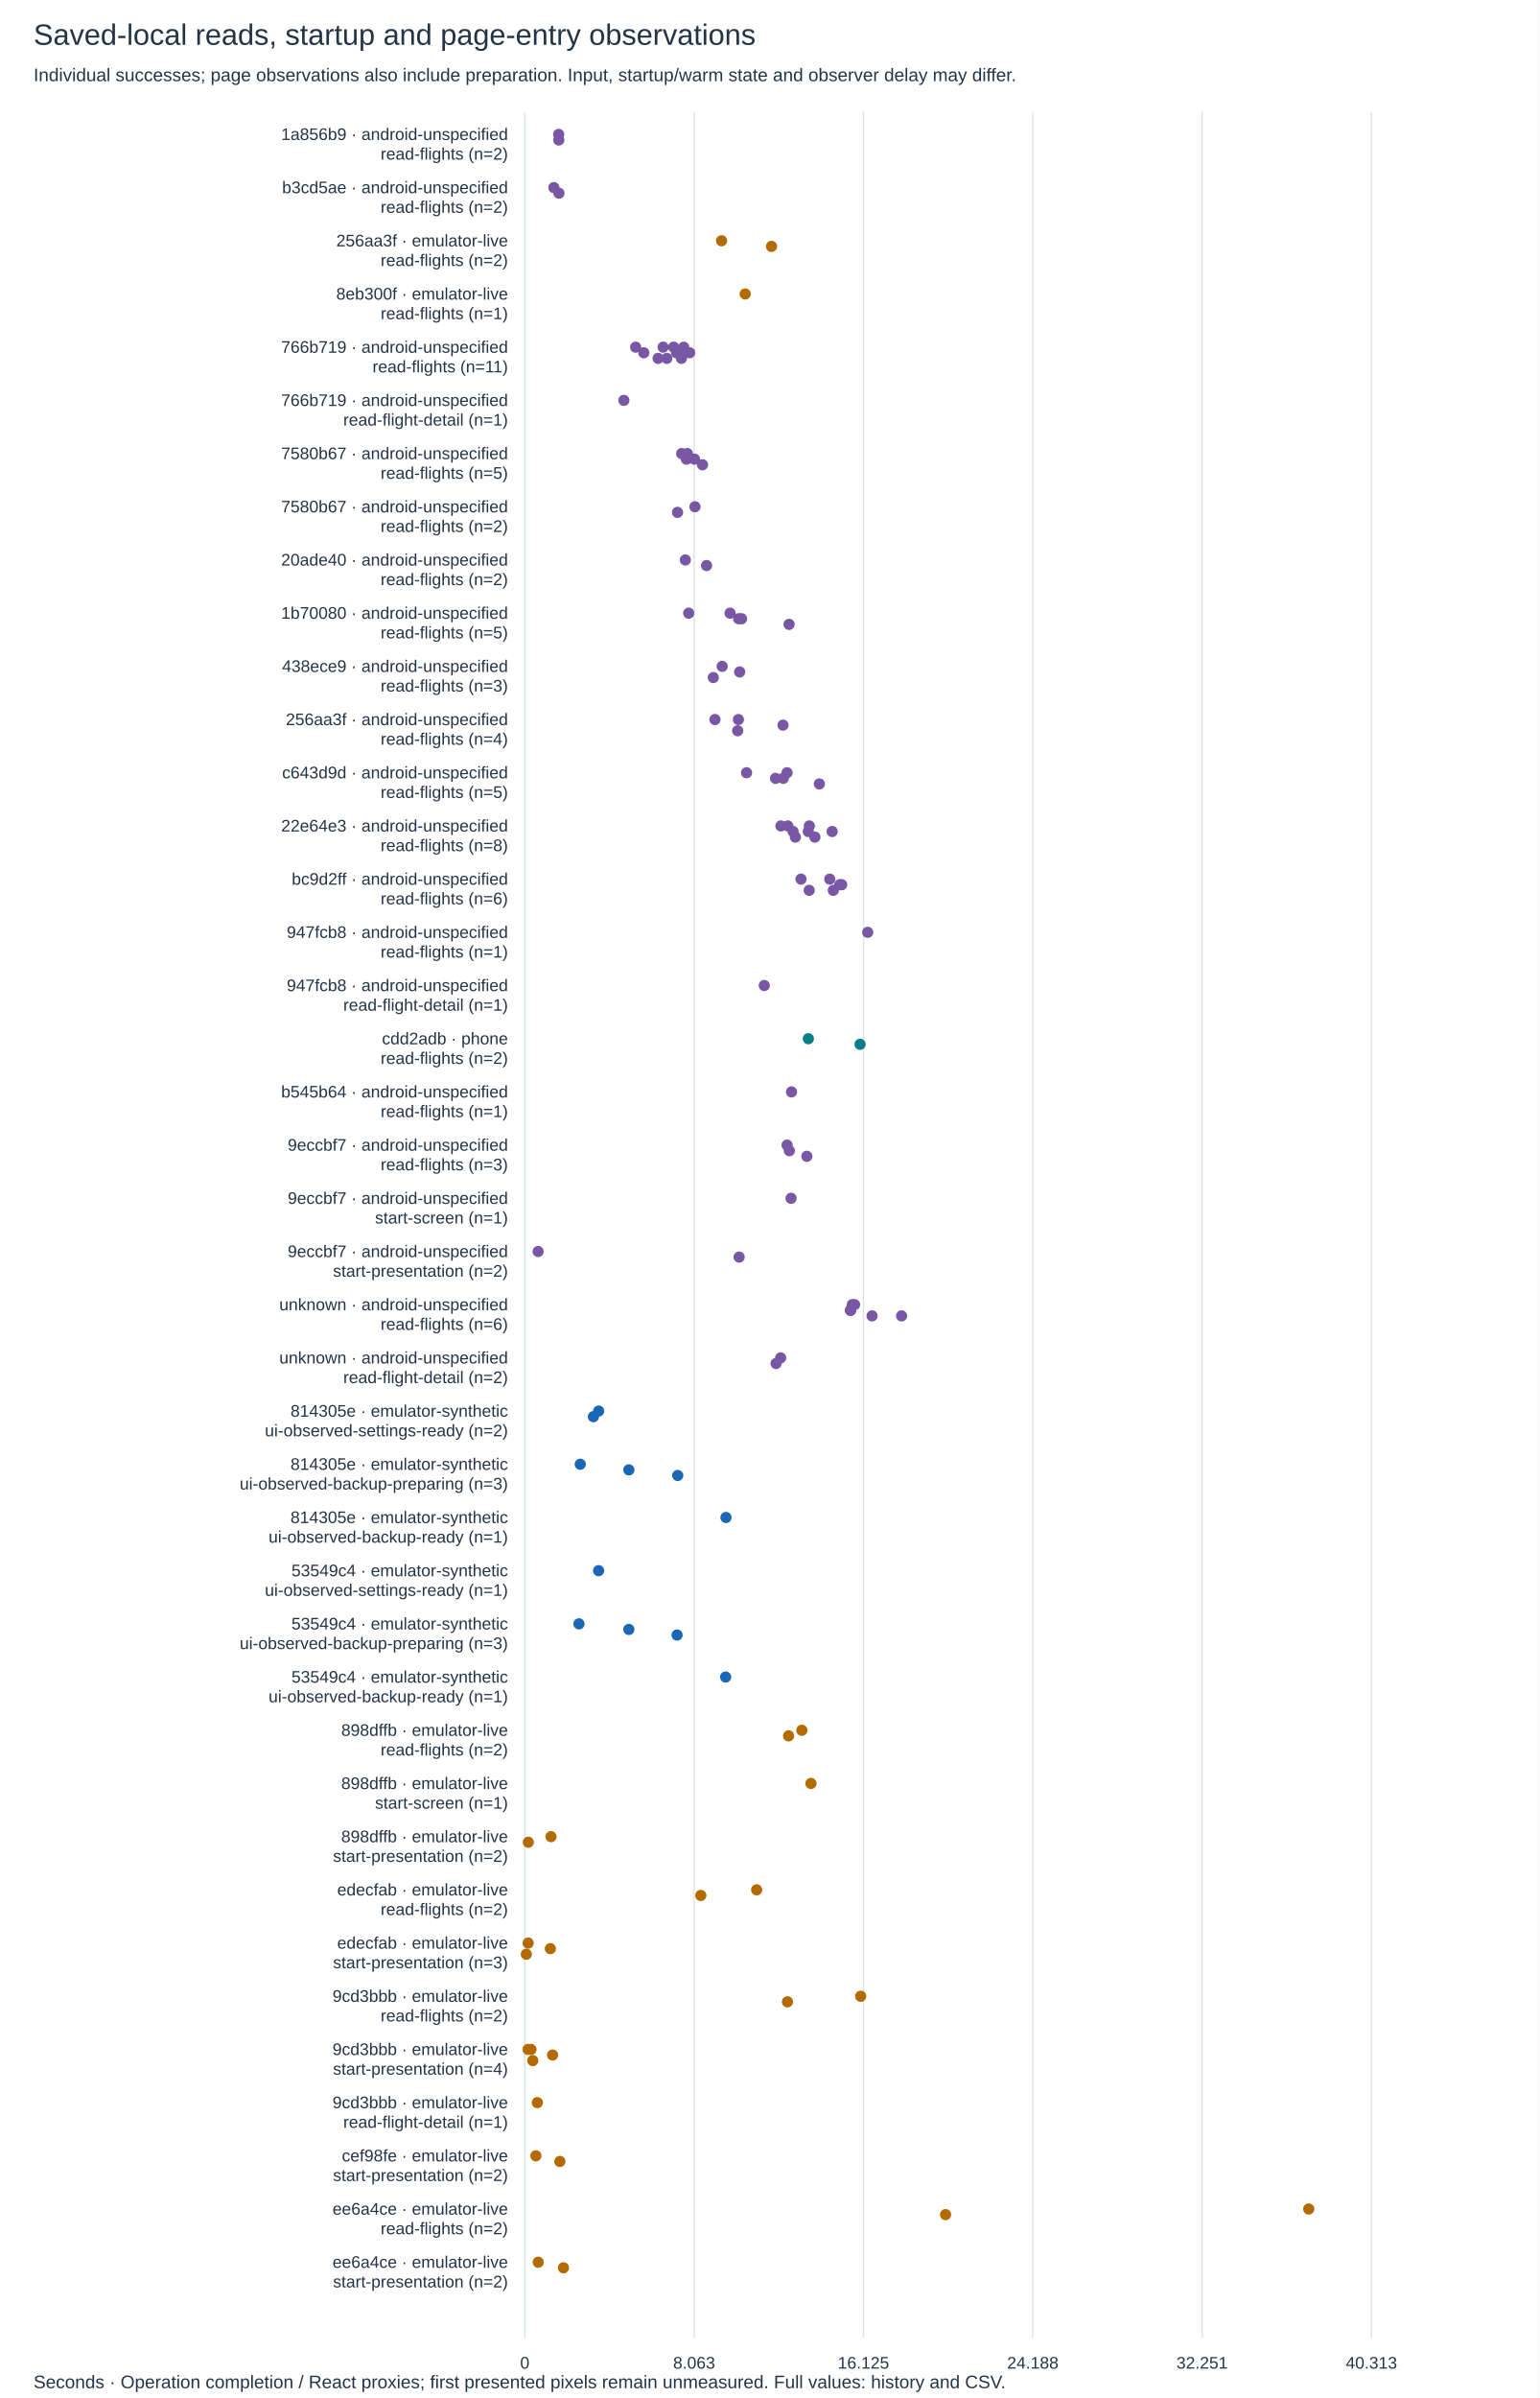
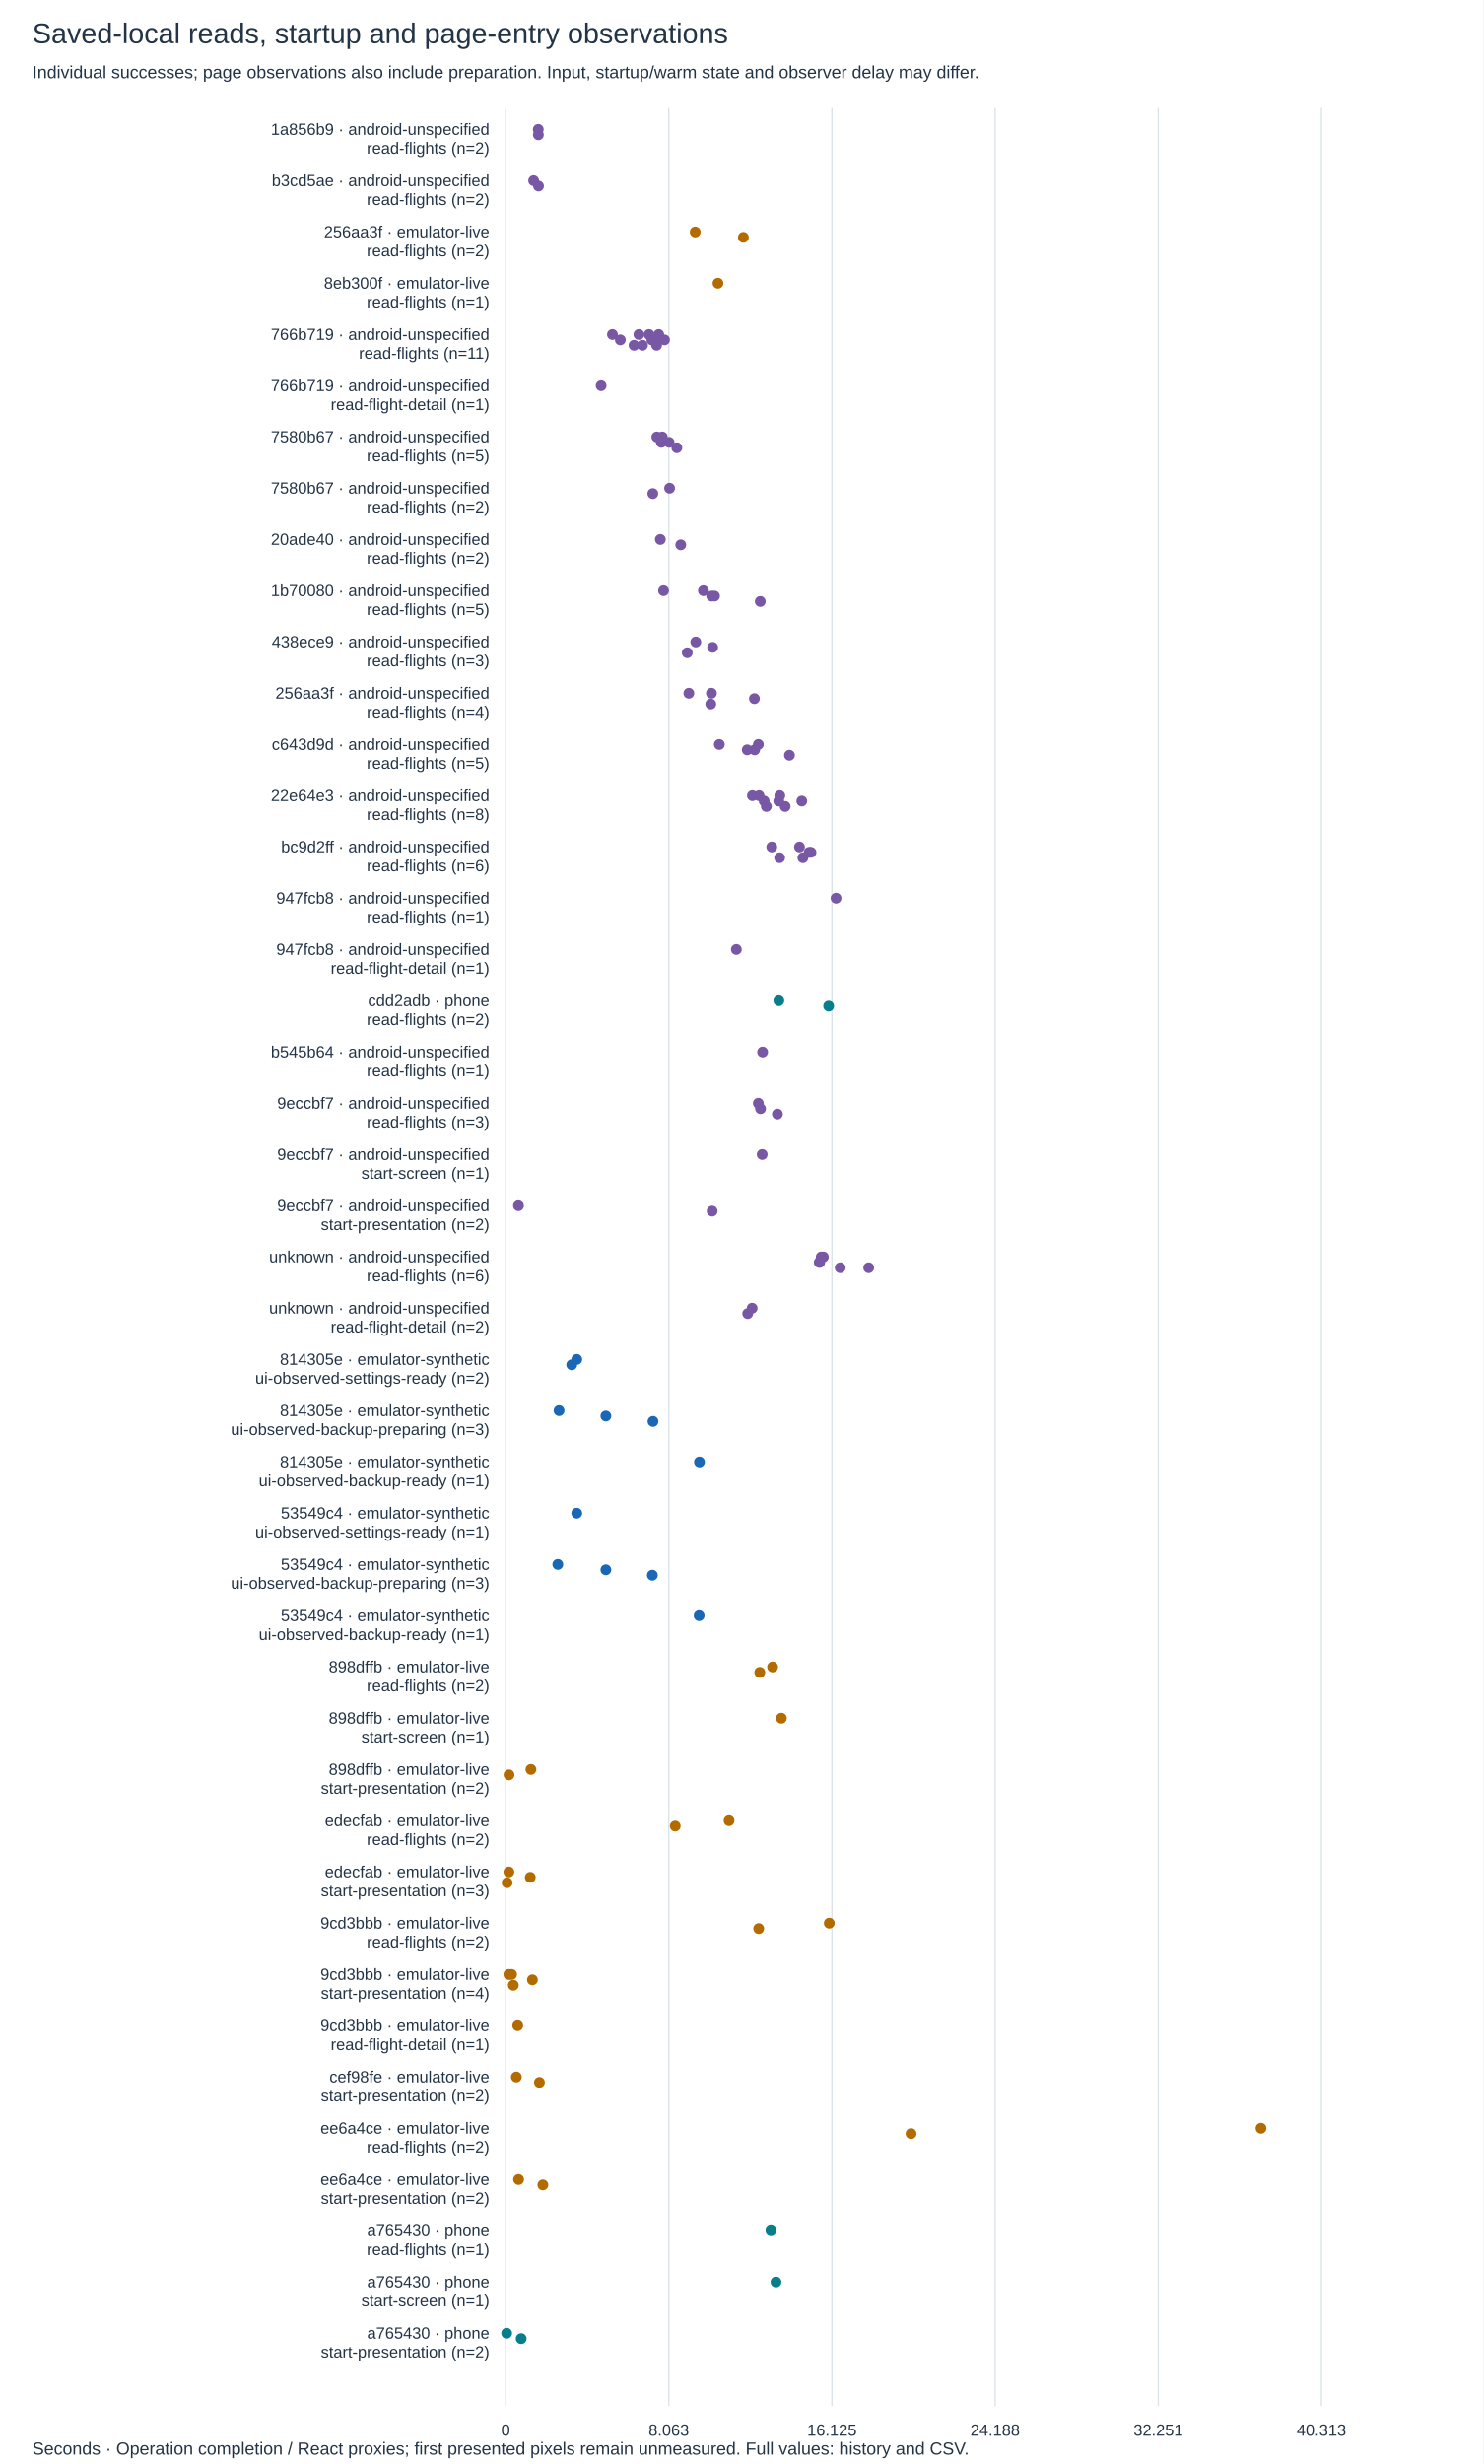
- <svg xmlns="http://www.w3.org/2000/svg" width="1100" height="1713" viewBox="0 0 1100 1713" role="img" aria-labelledby="title desc">
+ <svg xmlns="http://www.w3.org/2000/svg" width="1100" height="1827" viewBox="0 0 1100 1827" role="img" aria-labelledby="title desc">
  <rect width="100%" height="100%" fill="#ffffff" />
  <g font-family="Arial, sans-serif">
    <text x="24.00" y="32.00" font-size="21" fill="#243447" text-anchor="start">Saved-local reads, startup and page-entry observations</text>
    <text x="24.00" y="58.00" font-size="13" fill="#243447" text-anchor="start">Individual successes; page observations also include preparation. Input, startup/warm state and observer delay may differ.</text>
-     <path d="M375.0 80V1670" stroke="#dce3e8" />
-     <text x="375.00" y="1692.00" font-size="12" fill="#243447" text-anchor="middle">0</text>
-     <path d="M496.0 80V1670" stroke="#dce3e8" />
-     <text x="496.00" y="1692.00" font-size="12" fill="#243447" text-anchor="middle">8.063</text>
-     <path d="M617.0 80V1670" stroke="#dce3e8" />
-     <text x="617.00" y="1692.00" font-size="12" fill="#243447" text-anchor="middle">16.125</text>
-     <path d="M738.0 80V1670" stroke="#dce3e8" />
-     <text x="738.00" y="1692.00" font-size="12" fill="#243447" text-anchor="middle">24.188</text>
-     <path d="M859.0 80V1670" stroke="#dce3e8" />
-     <text x="859.00" y="1692.00" font-size="12" fill="#243447" text-anchor="middle">32.251</text>
-     <path d="M980.0 80V1670" stroke="#dce3e8" />
-     <text x="980.00" y="1692.00" font-size="12" fill="#243447" text-anchor="middle">40.313</text>
+     <path d="M375.0 80V1784" stroke="#dce3e8" />
+     <text x="375.00" y="1806.00" font-size="12" fill="#243447" text-anchor="middle">0</text>
+     <path d="M496.0 80V1784" stroke="#dce3e8" />
+     <text x="496.00" y="1806.00" font-size="12" fill="#243447" text-anchor="middle">8.063</text>
+     <path d="M617.0 80V1784" stroke="#dce3e8" />
+     <text x="617.00" y="1806.00" font-size="12" fill="#243447" text-anchor="middle">16.125</text>
+     <path d="M738.0 80V1784" stroke="#dce3e8" />
+     <text x="738.00" y="1806.00" font-size="12" fill="#243447" text-anchor="middle">24.188</text>
+     <path d="M859.0 80V1784" stroke="#dce3e8" />
+     <text x="859.00" y="1806.00" font-size="12" fill="#243447" text-anchor="middle">32.251</text>
+     <path d="M980.0 80V1784" stroke="#dce3e8" />
+     <text x="980.00" y="1806.00" font-size="12" fill="#243447" text-anchor="middle">40.313</text>
    <text x="363.00" y="100.00" font-size="12" fill="#243447" text-anchor="end">1a856b9 · android-unspecified</text>
    <text x="363.00" y="114.00" font-size="12" fill="#243447" text-anchor="end">read-flights (n=2)</text>
    <circle cx="399.207" cy="96" r="4" fill="#7857a5" />
    <circle cx="399.282" cy="100" r="4" fill="#7857a5" />
    <text x="363.00" y="138.00" font-size="12" fill="#243447" text-anchor="end">b3cd5ae · android-unspecified</text>
    <text x="363.00" y="152.00" font-size="12" fill="#243447" text-anchor="end">read-flights (n=2)</text>
    <circle cx="395.77" cy="134" r="4" fill="#7857a5" />
    <circle cx="399.387" cy="138" r="4" fill="#7857a5" />
    <text x="363.00" y="176.00" font-size="12" fill="#243447" text-anchor="end">256aa3f · emulator-live</text>
    <text x="363.00" y="190.00" font-size="12" fill="#243447" text-anchor="end">read-flights (n=2)</text>
    <circle cx="515.605" cy="172" r="4" fill="#b36b00" />
    <circle cx="551.308" cy="176" r="4" fill="#b36b00" />
    <text x="363.00" y="214.00" font-size="12" fill="#243447" text-anchor="end">8eb300f · emulator-live</text>
    <text x="363.00" y="228.00" font-size="12" fill="#243447" text-anchor="end">read-flights (n=1)</text>
    <circle cx="532.474" cy="210" r="4" fill="#b36b00" />
    <text x="363.00" y="252.00" font-size="12" fill="#243447" text-anchor="end">766b719 · android-unspecified</text>
    <text x="363.00" y="266.00" font-size="12" fill="#243447" text-anchor="end">read-flights (n=11)</text>
    <circle cx="454.21" cy="248" r="4" fill="#7857a5" />
    <circle cx="460.063" cy="252" r="4" fill="#7857a5" />
    <circle cx="470.253" cy="256" r="4" fill="#7857a5" />
    <circle cx="473.839" cy="248" r="4" fill="#7857a5" />
    <circle cx="486.641" cy="252" r="4" fill="#7857a5" />
    <circle cx="486.956" cy="256" r="4" fill="#7857a5" />
    <circle cx="481.373" cy="248" r="4" fill="#7857a5" />
    <circle cx="483.429" cy="252" r="4" fill="#7857a5" />
    <circle cx="476.496" cy="256" r="4" fill="#7857a5" />
    <circle cx="488.532" cy="248" r="4" fill="#7857a5" />
    <circle cx="492.839" cy="252" r="4" fill="#7857a5" />
    <text x="363.00" y="290.00" font-size="12" fill="#243447" text-anchor="end">766b719 · android-unspecified</text>
    <text x="363.00" y="304.00" font-size="12" fill="#243447" text-anchor="end">read-flight-detail (n=1)</text>
    <circle cx="445.805" cy="286" r="4" fill="#7857a5" />
    <text x="363.00" y="328.00" font-size="12" fill="#243447" text-anchor="end">7580b67 · android-unspecified</text>
    <text x="363.00" y="342.00" font-size="12" fill="#243447" text-anchor="end">read-flights (n=5)</text>
    <circle cx="491.173" cy="324" r="4" fill="#7857a5" />
    <circle cx="496.261" cy="328" r="4" fill="#7857a5" />
    <circle cx="501.979" cy="332" r="4" fill="#7857a5" />
    <circle cx="487.121" cy="324" r="4" fill="#7857a5" />
    <circle cx="490.483" cy="328" r="4" fill="#7857a5" />
    <text x="363.00" y="366.00" font-size="12" fill="#243447" text-anchor="end">7580b67 · android-unspecified</text>
    <text x="363.00" y="380.00" font-size="12" fill="#243447" text-anchor="end">read-flights (n=2)</text>
    <circle cx="496.606" cy="362" r="4" fill="#7857a5" />
    <circle cx="484.15" cy="366" r="4" fill="#7857a5" />
    <text x="363.00" y="404.00" font-size="12" fill="#243447" text-anchor="end">20ade40 · android-unspecified</text>
    <text x="363.00" y="418.00" font-size="12" fill="#243447" text-anchor="end">read-flights (n=2)</text>
    <circle cx="489.717" cy="400" r="4" fill="#7857a5" />
    <circle cx="504.89" cy="404" r="4" fill="#7857a5" />
    <text x="363.00" y="442.00" font-size="12" fill="#243447" text-anchor="end">1b70080 · android-unspecified</text>
    <text x="363.00" y="456.00" font-size="12" fill="#243447" text-anchor="end">read-flights (n=5)</text>
    <circle cx="492.119" cy="438" r="4" fill="#7857a5" />
    <circle cx="529.907" cy="442" r="4" fill="#7857a5" />
    <circle cx="563.854" cy="446" r="4" fill="#7857a5" />
    <circle cx="521.683" cy="438" r="4" fill="#7857a5" />
    <circle cx="527.806" cy="442" r="4" fill="#7857a5" />
    <text x="363.00" y="480.00" font-size="12" fill="#243447" text-anchor="end">438ece9 · android-unspecified</text>
    <text x="363.00" y="494.00" font-size="12" fill="#243447" text-anchor="end">read-flights (n=3)</text>
    <circle cx="516.041" cy="476" r="4" fill="#7857a5" />
    <circle cx="528.542" cy="480" r="4" fill="#7857a5" />
    <circle cx="509.707" cy="484" r="4" fill="#7857a5" />
    <text x="363.00" y="518.00" font-size="12" fill="#243447" text-anchor="end">256aa3f · android-unspecified</text>
    <text x="363.00" y="532.00" font-size="12" fill="#243447" text-anchor="end">read-flights (n=4)</text>
    <circle cx="510.893" cy="514" r="4" fill="#7857a5" />
    <circle cx="559.517" cy="518" r="4" fill="#7857a5" />
    <circle cx="527.131" cy="522" r="4" fill="#7857a5" />
    <circle cx="527.641" cy="514" r="4" fill="#7857a5" />
    <text x="363.00" y="556.00" font-size="12" fill="#243447" text-anchor="end">c643d9d · android-unspecified</text>
    <text x="363.00" y="570.00" font-size="12" fill="#243447" text-anchor="end">read-flights (n=5)</text>
    <circle cx="533.464" cy="552" r="4" fill="#7857a5" />
    <circle cx="559.712" cy="556" r="4" fill="#7857a5" />
    <circle cx="585.48" cy="560" r="4" fill="#7857a5" />
    <circle cx="562.429" cy="552" r="4" fill="#7857a5" />
    <circle cx="554.175" cy="556" r="4" fill="#7857a5" />
    <text x="363.00" y="594.00" font-size="12" fill="#243447" text-anchor="end">22e64e3 · android-unspecified</text>
    <text x="363.00" y="608.00" font-size="12" fill="#243447" text-anchor="end">read-flights (n=8)</text>
    <circle cx="558.002" cy="590" r="4" fill="#7857a5" />
    <circle cx="566.736" cy="594" r="4" fill="#7857a5" />
    <circle cx="582.299" cy="598" r="4" fill="#7857a5" />
    <circle cx="578.337" cy="590" r="4" fill="#7857a5" />
    <circle cx="594.635" cy="594" r="4" fill="#7857a5" />
    <circle cx="568.372" cy="598" r="4" fill="#7857a5" />
    <circle cx="562.969" cy="590" r="4" fill="#7857a5" />
    <circle cx="577.556" cy="594" r="4" fill="#7857a5" />
    <text x="363.00" y="632.00" font-size="12" fill="#243447" text-anchor="end">bc9d2ff · android-unspecified</text>
    <text x="363.00" y="646.00" font-size="12" fill="#243447" text-anchor="end">read-flights (n=6)</text>
    <circle cx="572.364" cy="628" r="4" fill="#7857a5" />
    <circle cx="601.448" cy="632" r="4" fill="#7857a5" />
    <circle cx="578.202" cy="636" r="4" fill="#7857a5" />
    <circle cx="592.924" cy="628" r="4" fill="#7857a5" />
    <circle cx="600.068" cy="632" r="4" fill="#7857a5" />
    <circle cx="595.46" cy="636" r="4" fill="#7857a5" />
    <text x="363.00" y="670.00" font-size="12" fill="#243447" text-anchor="end">947fcb8 · android-unspecified</text>
    <text x="363.00" y="684.00" font-size="12" fill="#243447" text-anchor="end">read-flights (n=1)</text>
    <circle cx="620.058" cy="666" r="4" fill="#7857a5" />
    <text x="363.00" y="708.00" font-size="12" fill="#243447" text-anchor="end">947fcb8 · android-unspecified</text>
    <text x="363.00" y="722.00" font-size="12" fill="#243447" text-anchor="end">read-flight-detail (n=1)</text>
    <circle cx="546.116" cy="704" r="4" fill="#7857a5" />
    <text x="363.00" y="746.00" font-size="12" fill="#243447" text-anchor="end">cdd2adb · phone</text>
    <text x="363.00" y="760.00" font-size="12" fill="#243447" text-anchor="end">read-flights (n=2)</text>
    <circle cx="577.616" cy="742" r="4" fill="#087e8b" />
    <circle cx="614.58" cy="746" r="4" fill="#087e8b" />
    <text x="363.00" y="784.00" font-size="12" fill="#243447" text-anchor="end">b545b64 · android-unspecified</text>
    <text x="363.00" y="798.00" font-size="12" fill="#243447" text-anchor="end">read-flights (n=1)</text>
    <circle cx="565.595" cy="780" r="4" fill="#7857a5" />
    <text x="363.00" y="822.00" font-size="12" fill="#243447" text-anchor="end">9eccbf7 · android-unspecified</text>
    <text x="363.00" y="836.00" font-size="12" fill="#243447" text-anchor="end">read-flights (n=3)</text>
    <circle cx="562.414" cy="818" r="4" fill="#7857a5" />
    <circle cx="564.05" cy="822" r="4" fill="#7857a5" />
    <circle cx="576.566" cy="826" r="4" fill="#7857a5" />
    <text x="363.00" y="860.00" font-size="12" fill="#243447" text-anchor="end">9eccbf7 · android-unspecified</text>
    <text x="363.00" y="874.00" font-size="12" fill="#243447" text-anchor="end">start-screen (n=1)</text>
    <circle cx="565.28" cy="856" r="4" fill="#7857a5" />
    <text x="363.00" y="898.00" font-size="12" fill="#243447" text-anchor="end">9eccbf7 · android-unspecified</text>
    <text x="363.00" y="912.00" font-size="12" fill="#243447" text-anchor="end">start-presentation (n=2)</text>
    <circle cx="384.515" cy="894" r="4" fill="#7857a5" />
    <circle cx="528.167" cy="898" r="4" fill="#7857a5" />
    <text x="363.00" y="936.00" font-size="12" fill="#243447" text-anchor="end">unknown · android-unspecified</text>
    <text x="363.00" y="950.00" font-size="12" fill="#243447" text-anchor="end">read-flights (n=6)</text>
    <circle cx="609.027" cy="932" r="4" fill="#7857a5" />
    <circle cx="607.916" cy="936" r="4" fill="#7857a5" />
    <circle cx="623.134" cy="940" r="4" fill="#7857a5" />
    <circle cx="610.648" cy="932" r="4" fill="#7857a5" />
    <circle cx="607.616" cy="936" r="4" fill="#7857a5" />
    <circle cx="644.25" cy="940" r="4" fill="#7857a5" />
    <text x="363.00" y="974.00" font-size="12" fill="#243447" text-anchor="end">unknown · android-unspecified</text>
    <text x="363.00" y="988.00" font-size="12" fill="#243447" text-anchor="end">read-flight-detail (n=2)</text>
    <circle cx="557.821" cy="970" r="4" fill="#7857a5" />
    <circle cx="554.535" cy="974" r="4" fill="#7857a5" />
    <text x="363.00" y="1012.00" font-size="12" fill="#243447" text-anchor="end">814305e · emulator-synthetic</text>
    <text x="363.00" y="1026.00" font-size="12" fill="#243447" text-anchor="end">ui-observed-settings-ready (n=2)</text>
    <circle cx="427.766" cy="1008" r="4" fill="#1967b5" />
    <circle cx="424.015" cy="1012" r="4" fill="#1967b5" />
    <text x="363.00" y="1050.00" font-size="12" fill="#243447" text-anchor="end">814305e · emulator-synthetic</text>
    <text x="363.00" y="1064.00" font-size="12" fill="#243447" text-anchor="end">ui-observed-backup-preparing (n=3)</text>
    <circle cx="414.635" cy="1046" r="4" fill="#1967b5" />
    <circle cx="449.347" cy="1050" r="4" fill="#1967b5" />
    <circle cx="484.285" cy="1054" r="4" fill="#1967b5" />
    <text x="363.00" y="1088.00" font-size="12" fill="#243447" text-anchor="end">814305e · emulator-synthetic</text>
    <text x="363.00" y="1102.00" font-size="12" fill="#243447" text-anchor="end">ui-observed-backup-ready (n=1)</text>
    <circle cx="518.757" cy="1084" r="4" fill="#1967b5" />
    <text x="363.00" y="1126.00" font-size="12" fill="#243447" text-anchor="end">53549c4 · emulator-synthetic</text>
    <text x="363.00" y="1140.00" font-size="12" fill="#243447" text-anchor="end">ui-observed-settings-ready (n=1)</text>
    <circle cx="427.751" cy="1122" r="4" fill="#1967b5" />
    <text x="363.00" y="1164.00" font-size="12" fill="#243447" text-anchor="end">53549c4 · emulator-synthetic</text>
    <text x="363.00" y="1178.00" font-size="12" fill="#243447" text-anchor="end">ui-observed-backup-preparing (n=3)</text>
    <circle cx="413.704" cy="1160" r="4" fill="#1967b5" />
    <circle cx="449.347" cy="1164" r="4" fill="#1967b5" />
    <circle cx="483.804" cy="1168" r="4" fill="#1967b5" />
    <text x="363.00" y="1202.00" font-size="12" fill="#243447" text-anchor="end">53549c4 · emulator-synthetic</text>
    <text x="363.00" y="1216.00" font-size="12" fill="#243447" text-anchor="end">ui-observed-backup-ready (n=1)</text>
    <circle cx="518.517" cy="1198" r="4" fill="#1967b5" />
    <text x="363.00" y="1240.00" font-size="12" fill="#243447" text-anchor="end">898dffb · emulator-live</text>
    <text x="363.00" y="1254.00" font-size="12" fill="#243447" text-anchor="end">read-flights (n=2)</text>
    <circle cx="572.994" cy="1236" r="4" fill="#b36b00" />
    <circle cx="563.494" cy="1240" r="4" fill="#b36b00" />
    <text x="363.00" y="1278.00" font-size="12" fill="#243447" text-anchor="end">898dffb · emulator-live</text>
    <text x="363.00" y="1292.00" font-size="12" fill="#243447" text-anchor="end">start-screen (n=1)</text>
    <circle cx="579.477" cy="1274" r="4" fill="#b36b00" />
    <text x="363.00" y="1316.00" font-size="12" fill="#243447" text-anchor="end">898dffb · emulator-live</text>
    <text x="363.00" y="1330.00" font-size="12" fill="#243447" text-anchor="end">start-presentation (n=2)</text>
    <circle cx="393.744" cy="1312" r="4" fill="#b36b00" />
    <circle cx="377.506" cy="1316" r="4" fill="#b36b00" />
    <text x="363.00" y="1354.00" font-size="12" fill="#243447" text-anchor="end">edecfab · emulator-live</text>
    <text x="363.00" y="1368.00" font-size="12" fill="#243447" text-anchor="end">read-flights (n=2)</text>
    <circle cx="540.683" cy="1350" r="4" fill="#b36b00" />
    <circle cx="500.778" cy="1354" r="4" fill="#b36b00" />
    <text x="363.00" y="1392.00" font-size="12" fill="#243447" text-anchor="end">edecfab · emulator-live</text>
    <text x="363.00" y="1406.00" font-size="12" fill="#243447" text-anchor="end">start-presentation (n=3)</text>
    <circle cx="377.401" cy="1388" r="4" fill="#b36b00" />
    <circle cx="393.264" cy="1392" r="4" fill="#b36b00" />
    <circle cx="376.096" cy="1396" r="4" fill="#b36b00" />
    <text x="363.00" y="1430.00" font-size="12" fill="#243447" text-anchor="end">9cd3bbb · emulator-live</text>
    <text x="363.00" y="1444.00" font-size="12" fill="#243447" text-anchor="end">read-flights (n=2)</text>
    <circle cx="615.03" cy="1426" r="4" fill="#b36b00" />
    <circle cx="562.699" cy="1430" r="4" fill="#b36b00" />
    <text x="363.00" y="1468.00" font-size="12" fill="#243447" text-anchor="end">9cd3bbb · emulator-live</text>
    <text x="363.00" y="1482.00" font-size="12" fill="#243447" text-anchor="end">start-presentation (n=4)</text>
    <circle cx="379.412" cy="1464" r="4" fill="#b36b00" />
    <circle cx="394.855" cy="1468" r="4" fill="#b36b00" />
    <circle cx="380.688" cy="1472" r="4" fill="#b36b00" />
    <circle cx="377.341" cy="1464" r="4" fill="#b36b00" />
    <text x="363.00" y="1506.00" font-size="12" fill="#243447" text-anchor="end">9cd3bbb · emulator-live</text>
    <text x="363.00" y="1520.00" font-size="12" fill="#243447" text-anchor="end">read-flight-detail (n=1)</text>
    <circle cx="383.959" cy="1502" r="4" fill="#b36b00" />
    <text x="363.00" y="1544.00" font-size="12" fill="#243447" text-anchor="end">cef98fe · emulator-live</text>
    <text x="363.00" y="1558.00" font-size="12" fill="#243447" text-anchor="end">start-presentation (n=2)</text>
    <circle cx="382.924" cy="1540" r="4" fill="#b36b00" />
    <circle cx="400.063" cy="1544" r="4" fill="#b36b00" />
    <text x="363.00" y="1582.00" font-size="12" fill="#243447" text-anchor="end">ee6a4ce · emulator-live</text>
    <text x="363.00" y="1596.00" font-size="12" fill="#243447" text-anchor="end">read-flights (n=2)</text>
    <circle cx="935.185" cy="1578" r="4" fill="#b36b00" />
    <circle cx="675.675" cy="1582" r="4" fill="#b36b00" />
    <text x="363.00" y="1620.00" font-size="12" fill="#243447" text-anchor="end">ee6a4ce · emulator-live</text>
    <text x="363.00" y="1634.00" font-size="12" fill="#243447" text-anchor="end">start-presentation (n=2)</text>
    <circle cx="384.59" cy="1616" r="4" fill="#b36b00" />
    <circle cx="402.629" cy="1620" r="4" fill="#b36b00" />
-     <text x="24.00" y="1706.00" font-size="13" fill="#243447" text-anchor="start">Seconds · Operation completion / React proxies; first presented pixels remain unmeasured. Full values: history and CSV.</text>
+     <text x="363.00" y="1658.00" font-size="12" fill="#243447" text-anchor="end">a765430 · phone</text>
+     <text x="363.00" y="1672.00" font-size="12" fill="#243447" text-anchor="end">read-flights (n=1)</text>
+     <circle cx="571.763" cy="1654" r="4" fill="#087e8b" />
+     <text x="363.00" y="1696.00" font-size="12" fill="#243447" text-anchor="end">a765430 · phone</text>
+     <text x="363.00" y="1710.00" font-size="12" fill="#243447" text-anchor="end">start-screen (n=1)</text>
+     <circle cx="575.5" cy="1692" r="4" fill="#087e8b" />
+     <text x="363.00" y="1734.00" font-size="12" fill="#243447" text-anchor="end">a765430 · phone</text>
+     <text x="363.00" y="1748.00" font-size="12" fill="#243447" text-anchor="end">start-presentation (n=2)</text>
+     <circle cx="375.765" cy="1730" r="4" fill="#087e8b" />
+     <circle cx="386.511" cy="1734" r="4" fill="#087e8b" />
+     <text x="24.00" y="1820.00" font-size="13" fill="#243447" text-anchor="start">Seconds · Operation completion / React proxies; first presented pixels remain unmeasured. Full values: history and CSV.</text>
  </g>
</svg>
